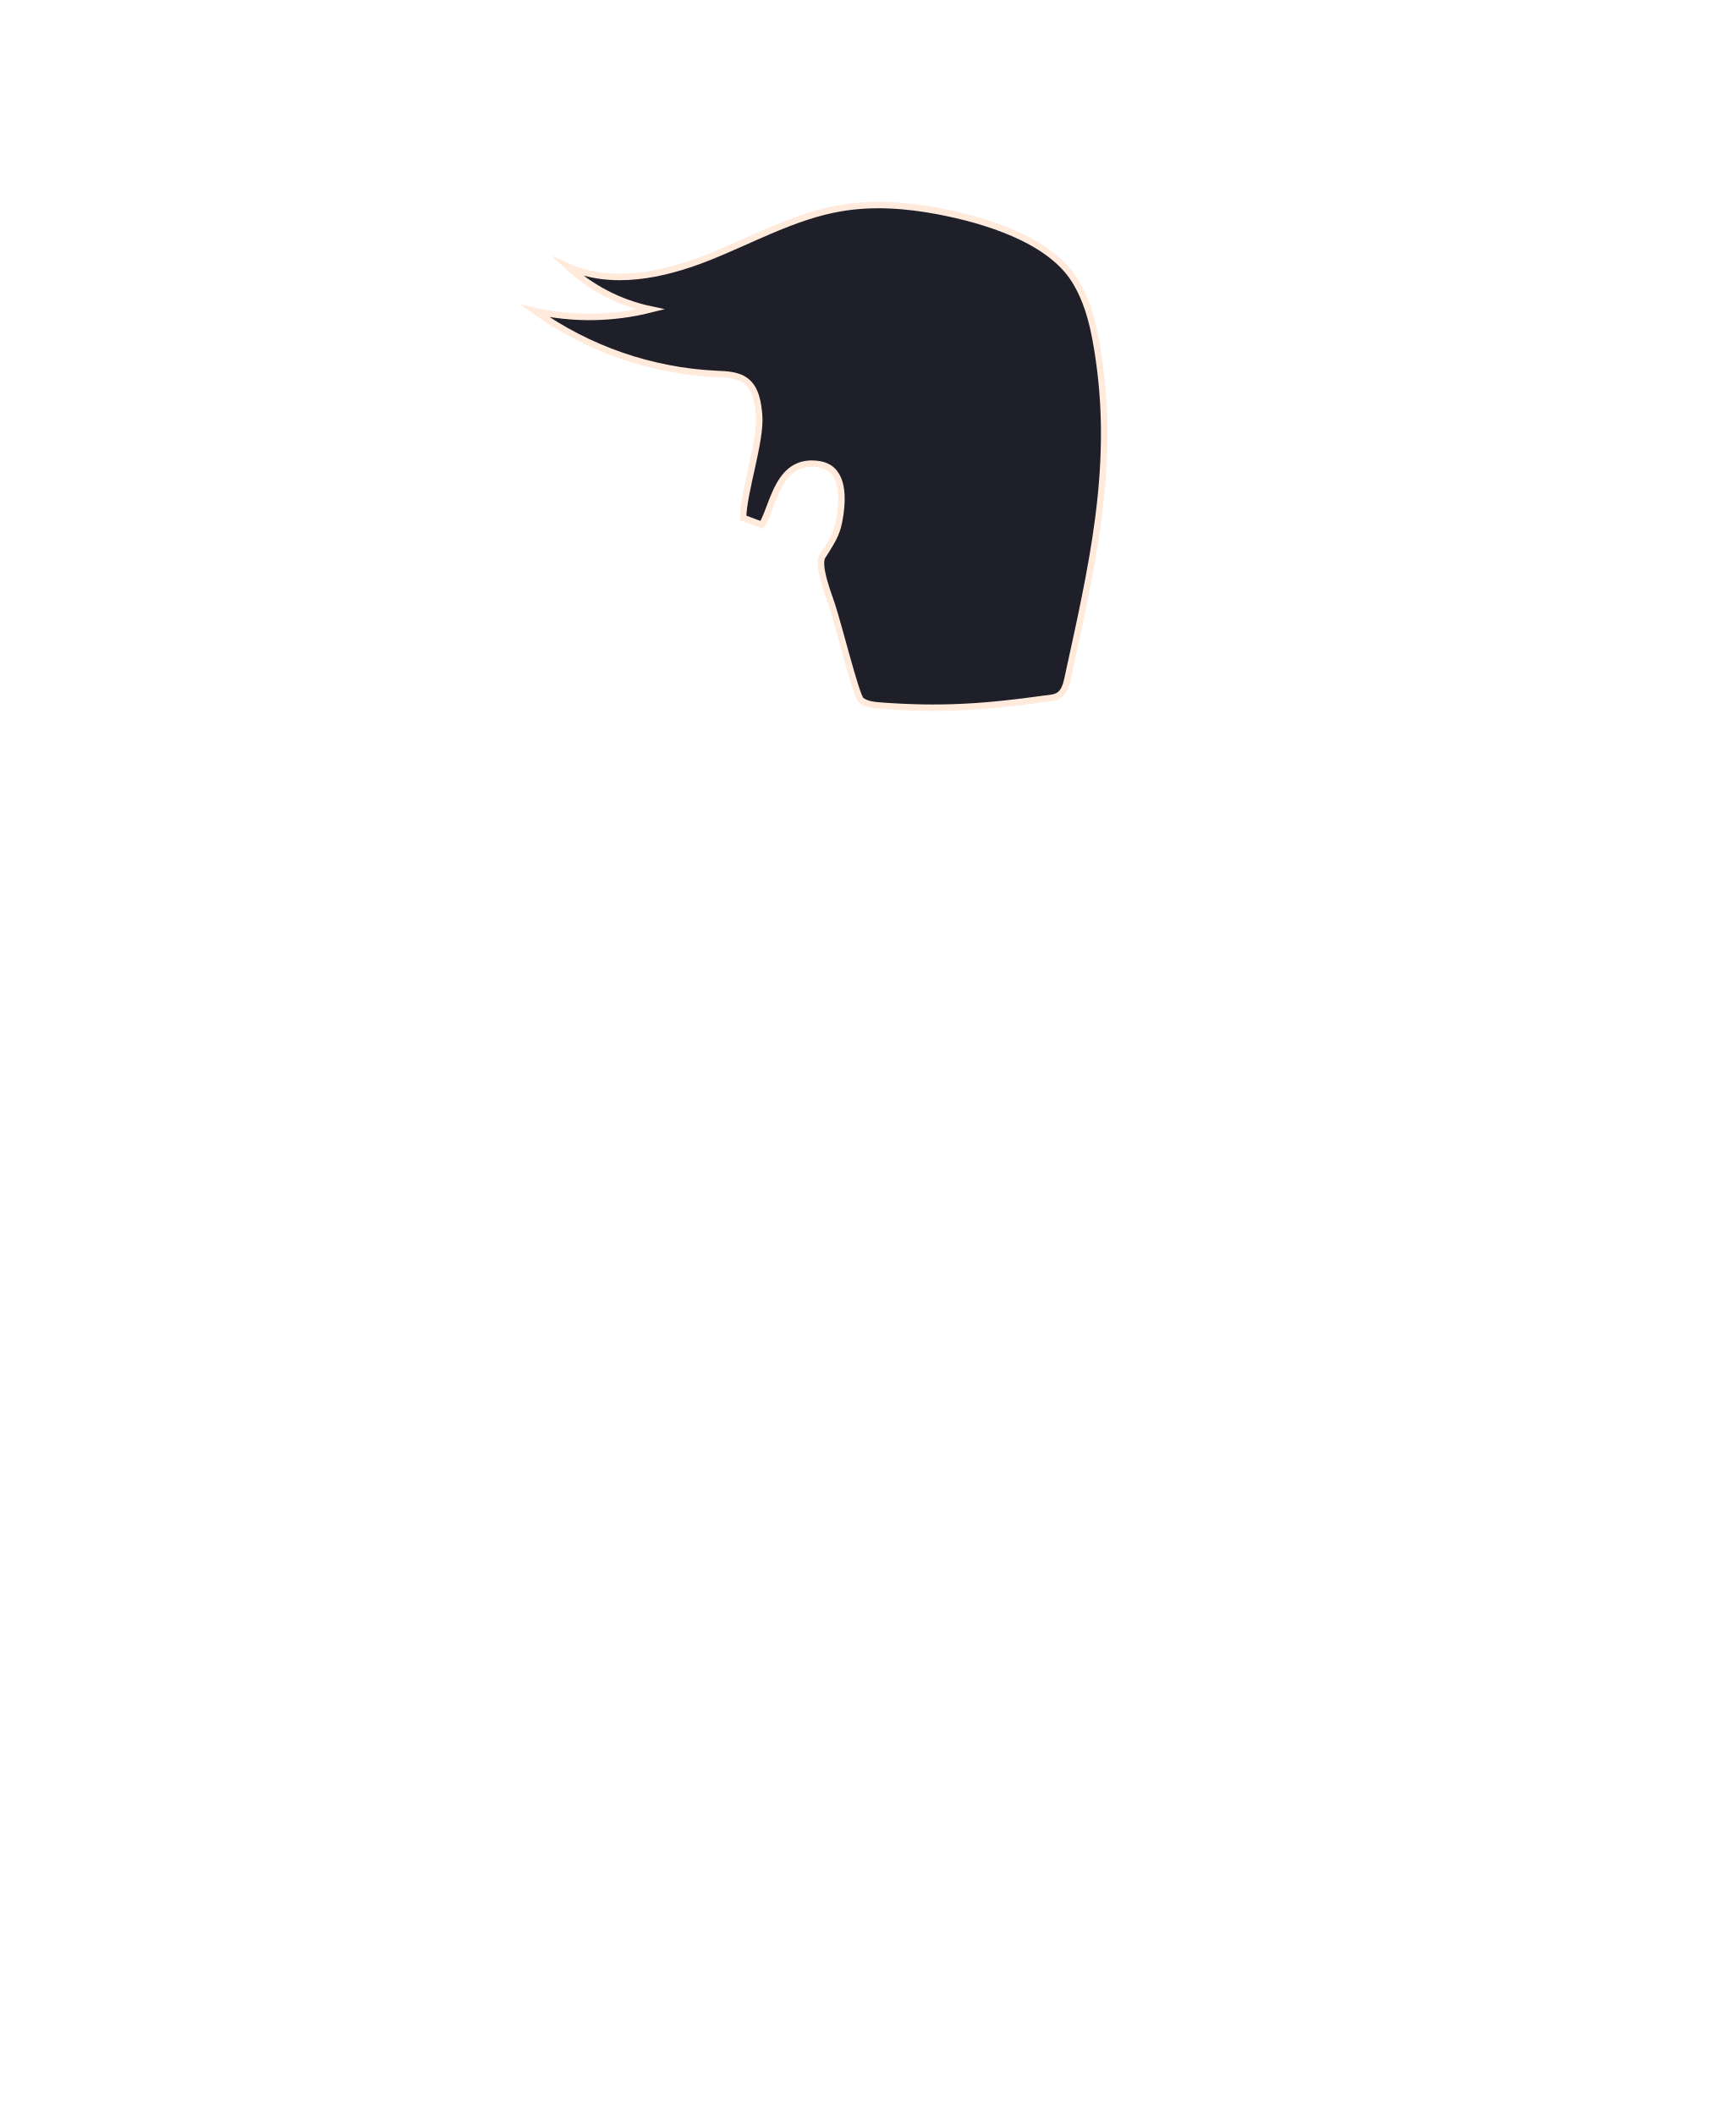
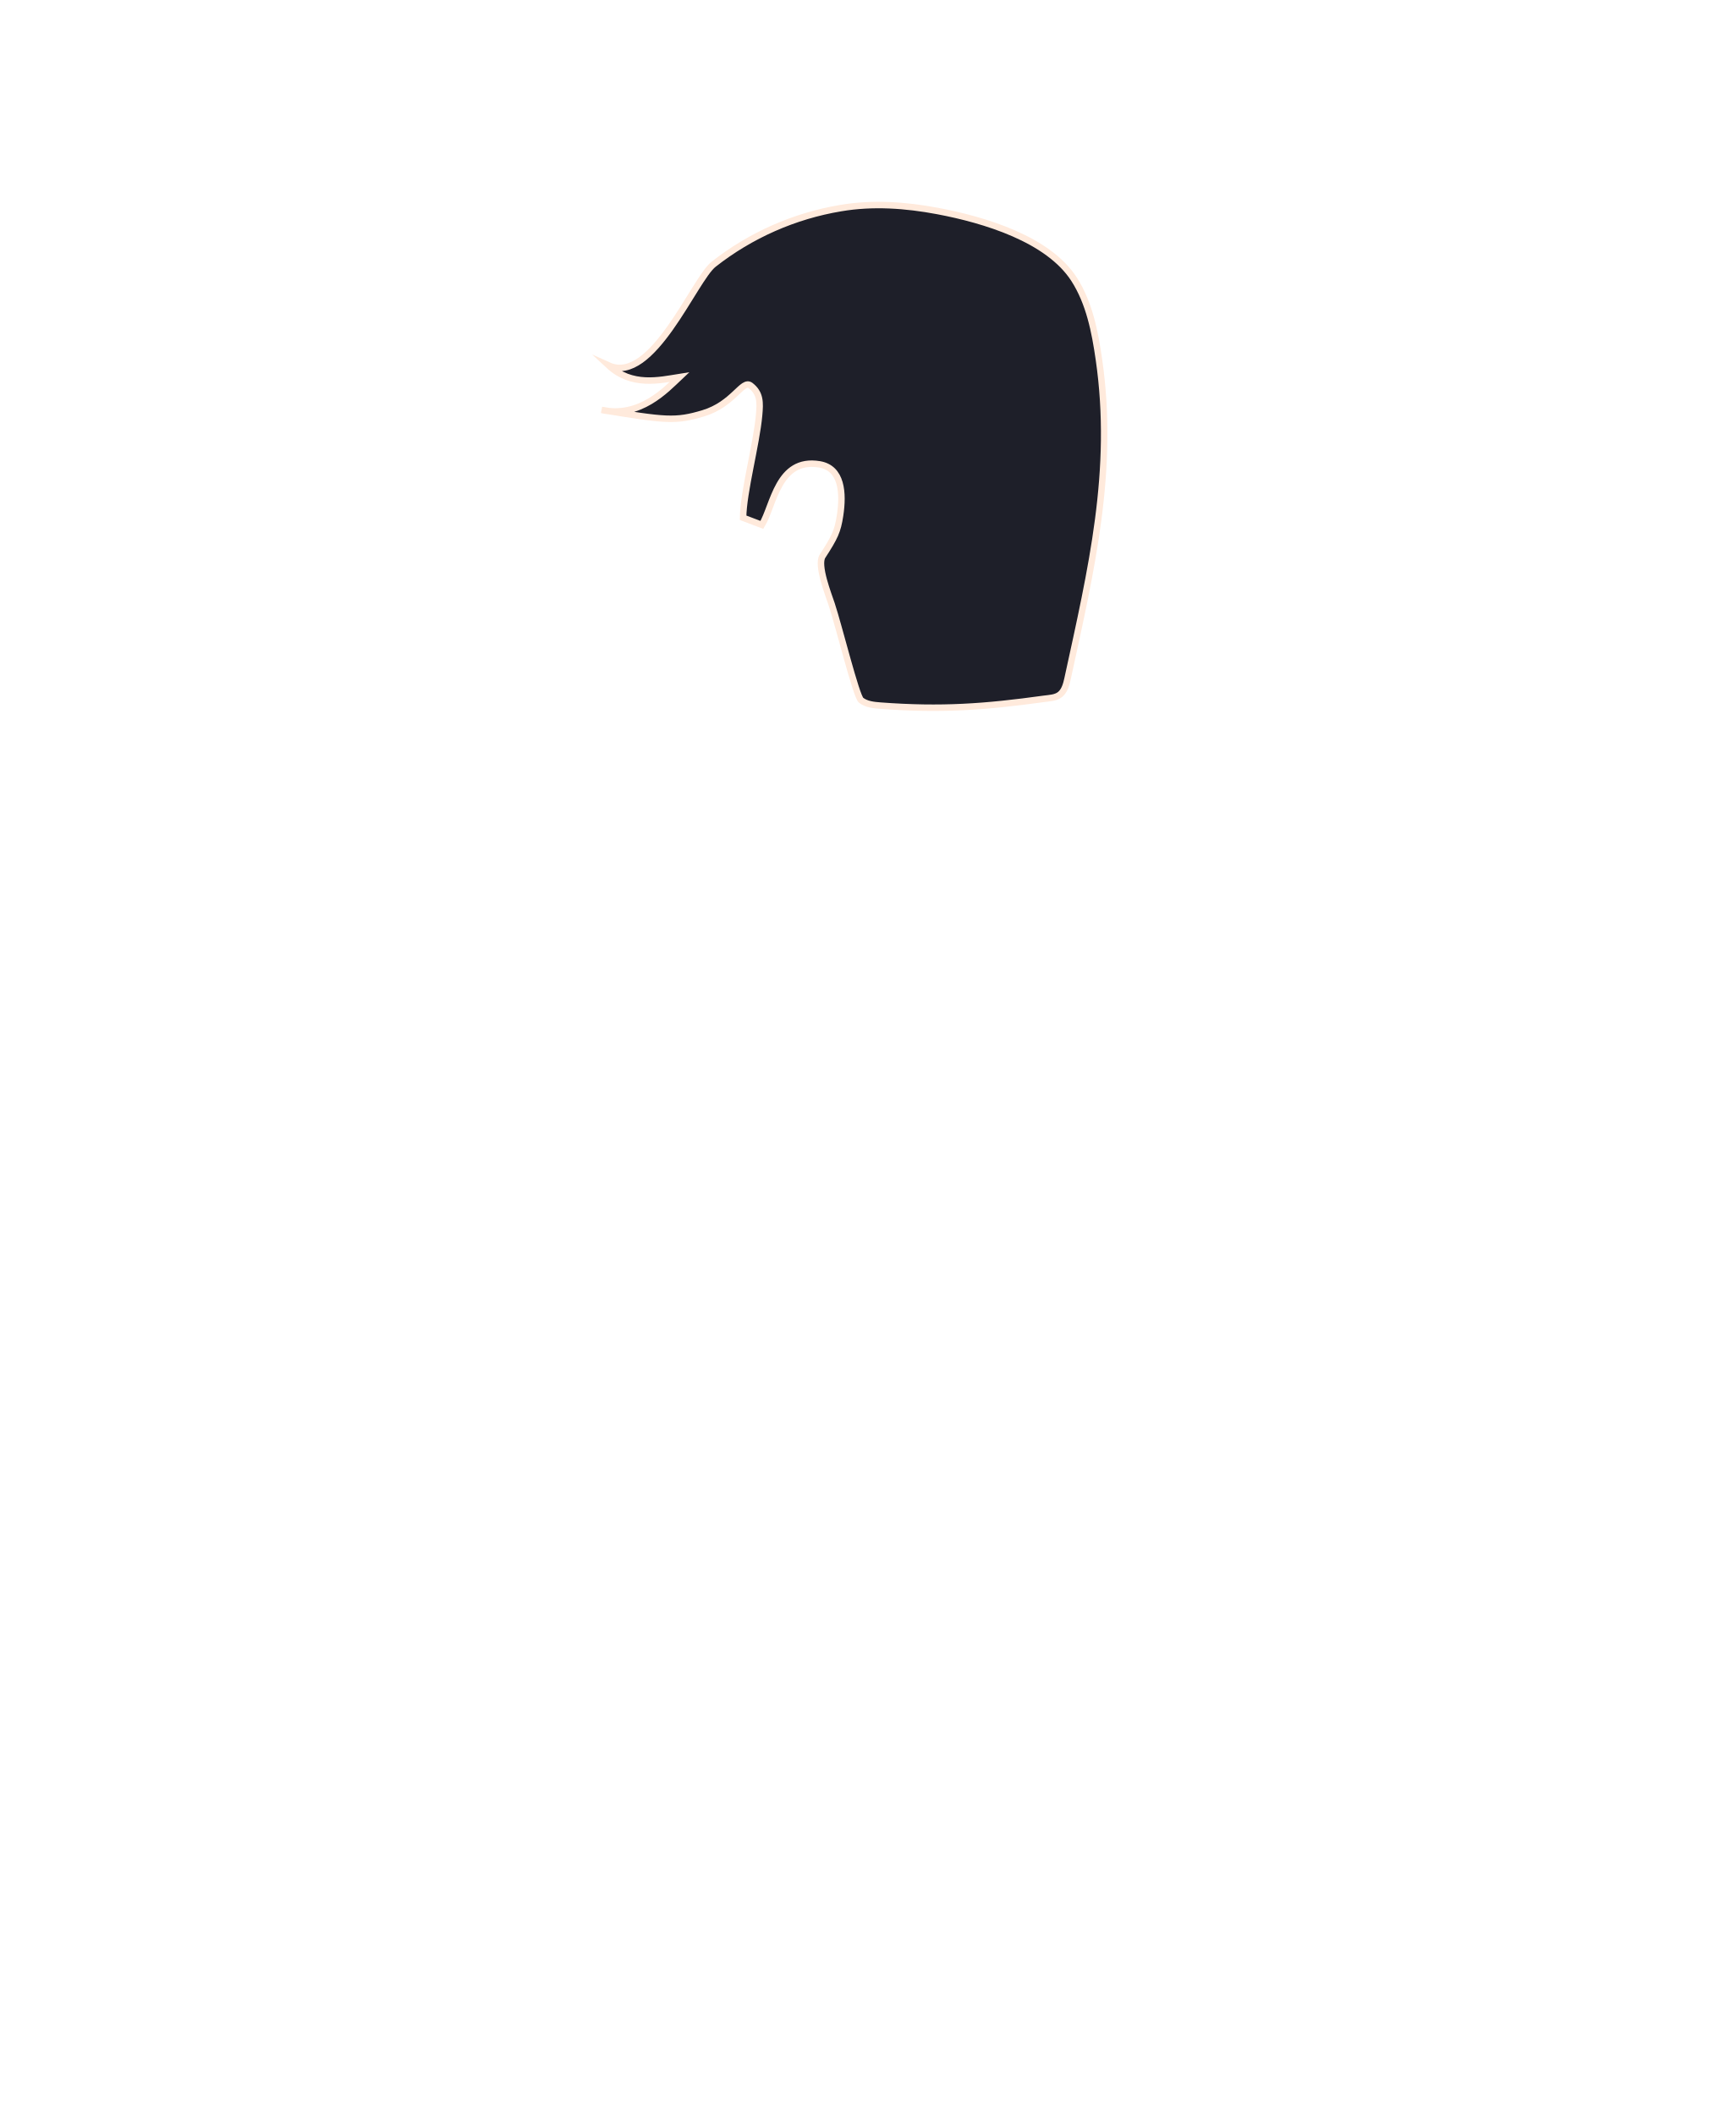
<svg xmlns="http://www.w3.org/2000/svg" width="805.26" height="981.51" viewBox="0 0 805.26 981.51">
-   <path d="M353.57,243.59c5.48-9,7.38-31.31,26.73-28.1,10.42,1.73,11.14,13.34,9.54,23.78-1.13,7.33-2.41,10-8.13,18.84-2.68,4.16,2.83,18,4.2,22.18,3.44,10.34,11.42,42.91,13.71,44.68,2.49,1.92,5.82,2.25,8.95,2.49,28.25,2.12,48.57.64,75.94-3.16,2.61-.36,5.46-.38,7.49-2.06s2.84-4.62,3.42-7.29c11.07-50.84,22-96.67,14.55-148.17-1.87-12.93-4.45-26.14-11.5-37.15-12-18.68-41.59-27.61-63.4-31.71-14.77-2.78-30-3.87-44.84-1.35-21.85,3.71-41.55,15-62.17,23.11s-44.35,13.06-64.57,4a81.33,81.33,0,0,0,38.38,19.9,116.66,116.66,0,0,1-53.66.71,157.87,157.87,0,0,0,84.27,29.25c4.77.22,9.93.35,13.71,3.27,4.63,3.59,5.6,10.1,6.08,15.94,1,11.85-7.32,35.7-7.42,47.59Z" fill="#1e1f29" stroke="#ffeadc" stroke-miterlimit="10" stroke-width="3" />
+   <path d="M353.57,243.59c5.48-9,7.38-31.31,26.73-28.1,10.42,1.73,11.14,13.34,9.54,23.78-1.13,7.33-2.41,10-8.13,18.84-2.68,4.16,2.83,18,4.2,22.18,3.44,10.34,11.42,42.91,13.71,44.68,2.49,1.92,5.82,2.25,8.95,2.49,28.25,2.12,48.57.64,75.94-3.16,2.61-.36,5.46-.38,7.49-2.06s2.84-4.62,3.42-7.29c11.07-50.84,22-96.67,14.55-148.17-1.87-12.93-4.45-26.14-11.5-37.15-12-18.68-41.59-27.61-63.4-31.71-14.77-2.78-30-3.87-44.84-1.35a130.28,130.28,0,0,0-59.05,26.05c-9,7-28.47,56.12-48.69,47,10.68,9.93,23.59,6.83,32.86,5.36-6.15,5.8-18.54,19.19-36.16,15.25,29.67,4.9,34.26,5.43,47.08,1.6,14.12-4.22,18.27-15.83,22.05-12.91,4.64,3.59,4.48,7.93,3.95,13.77-1.21,13.58-7.32,35.7-7.42,47.59Z" fill="#1e1f29" stroke="#ffeadc" stroke-miterlimit="10" stroke-width="3" />
</svg>
